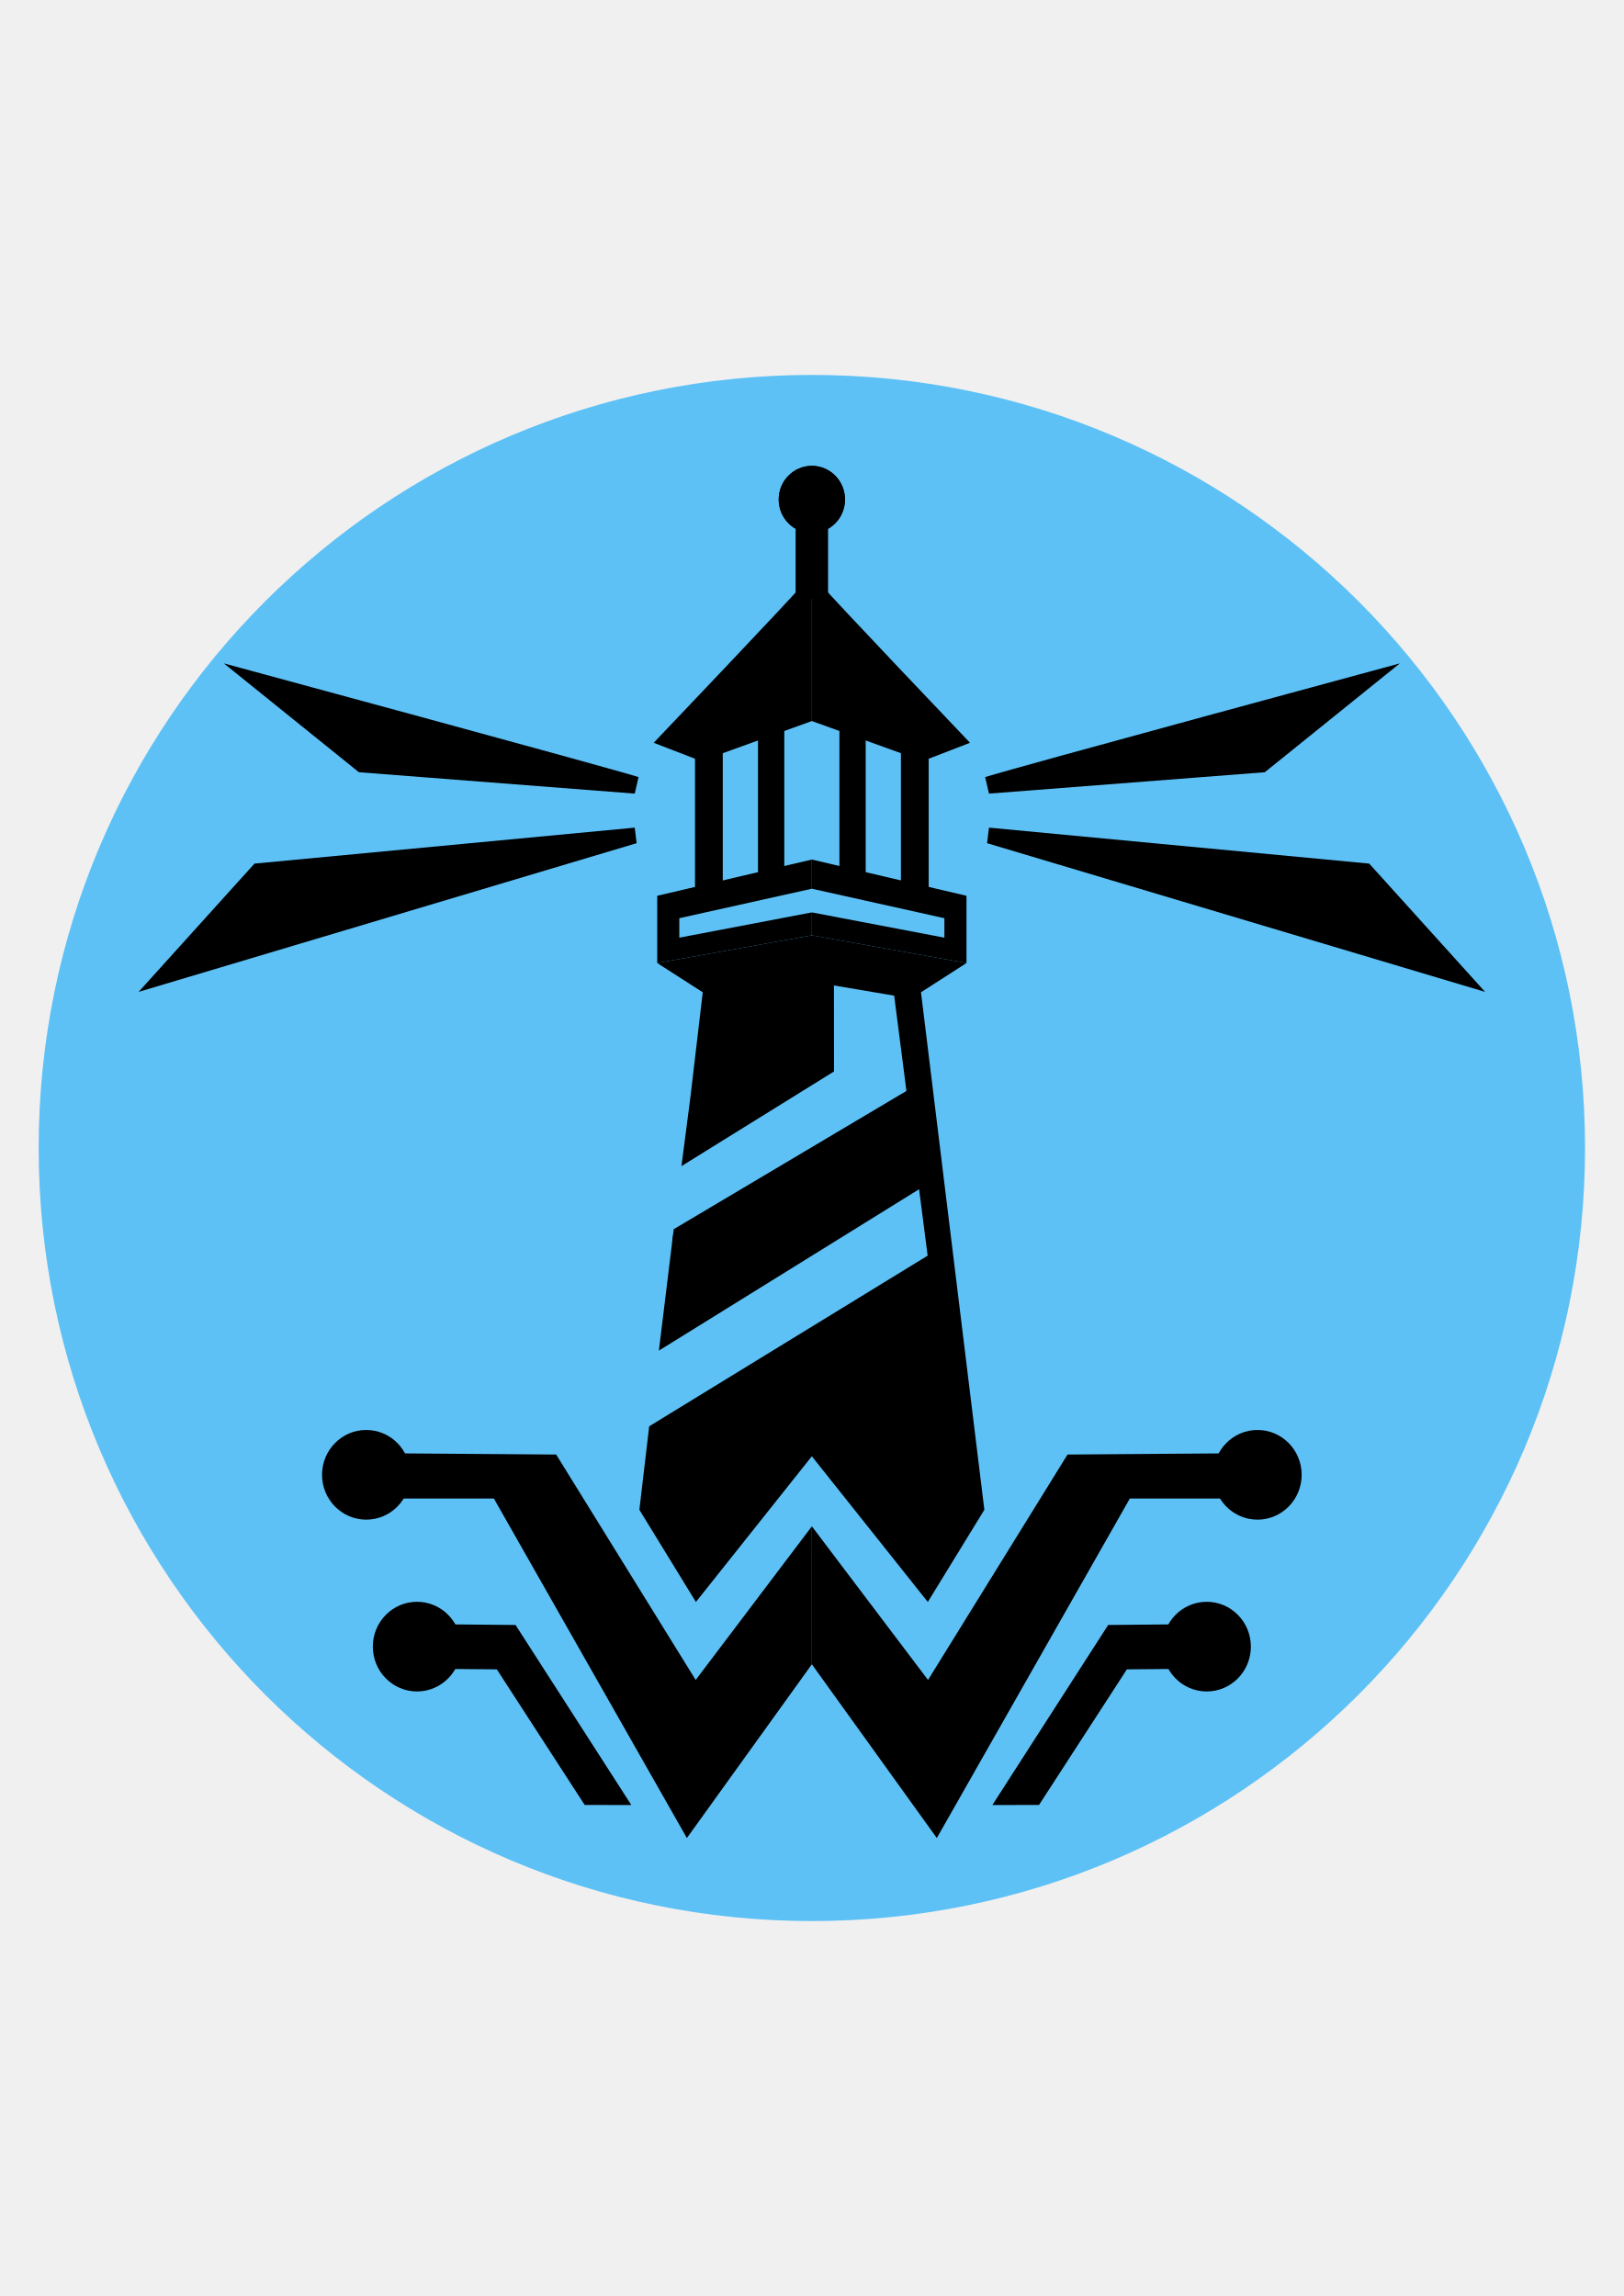
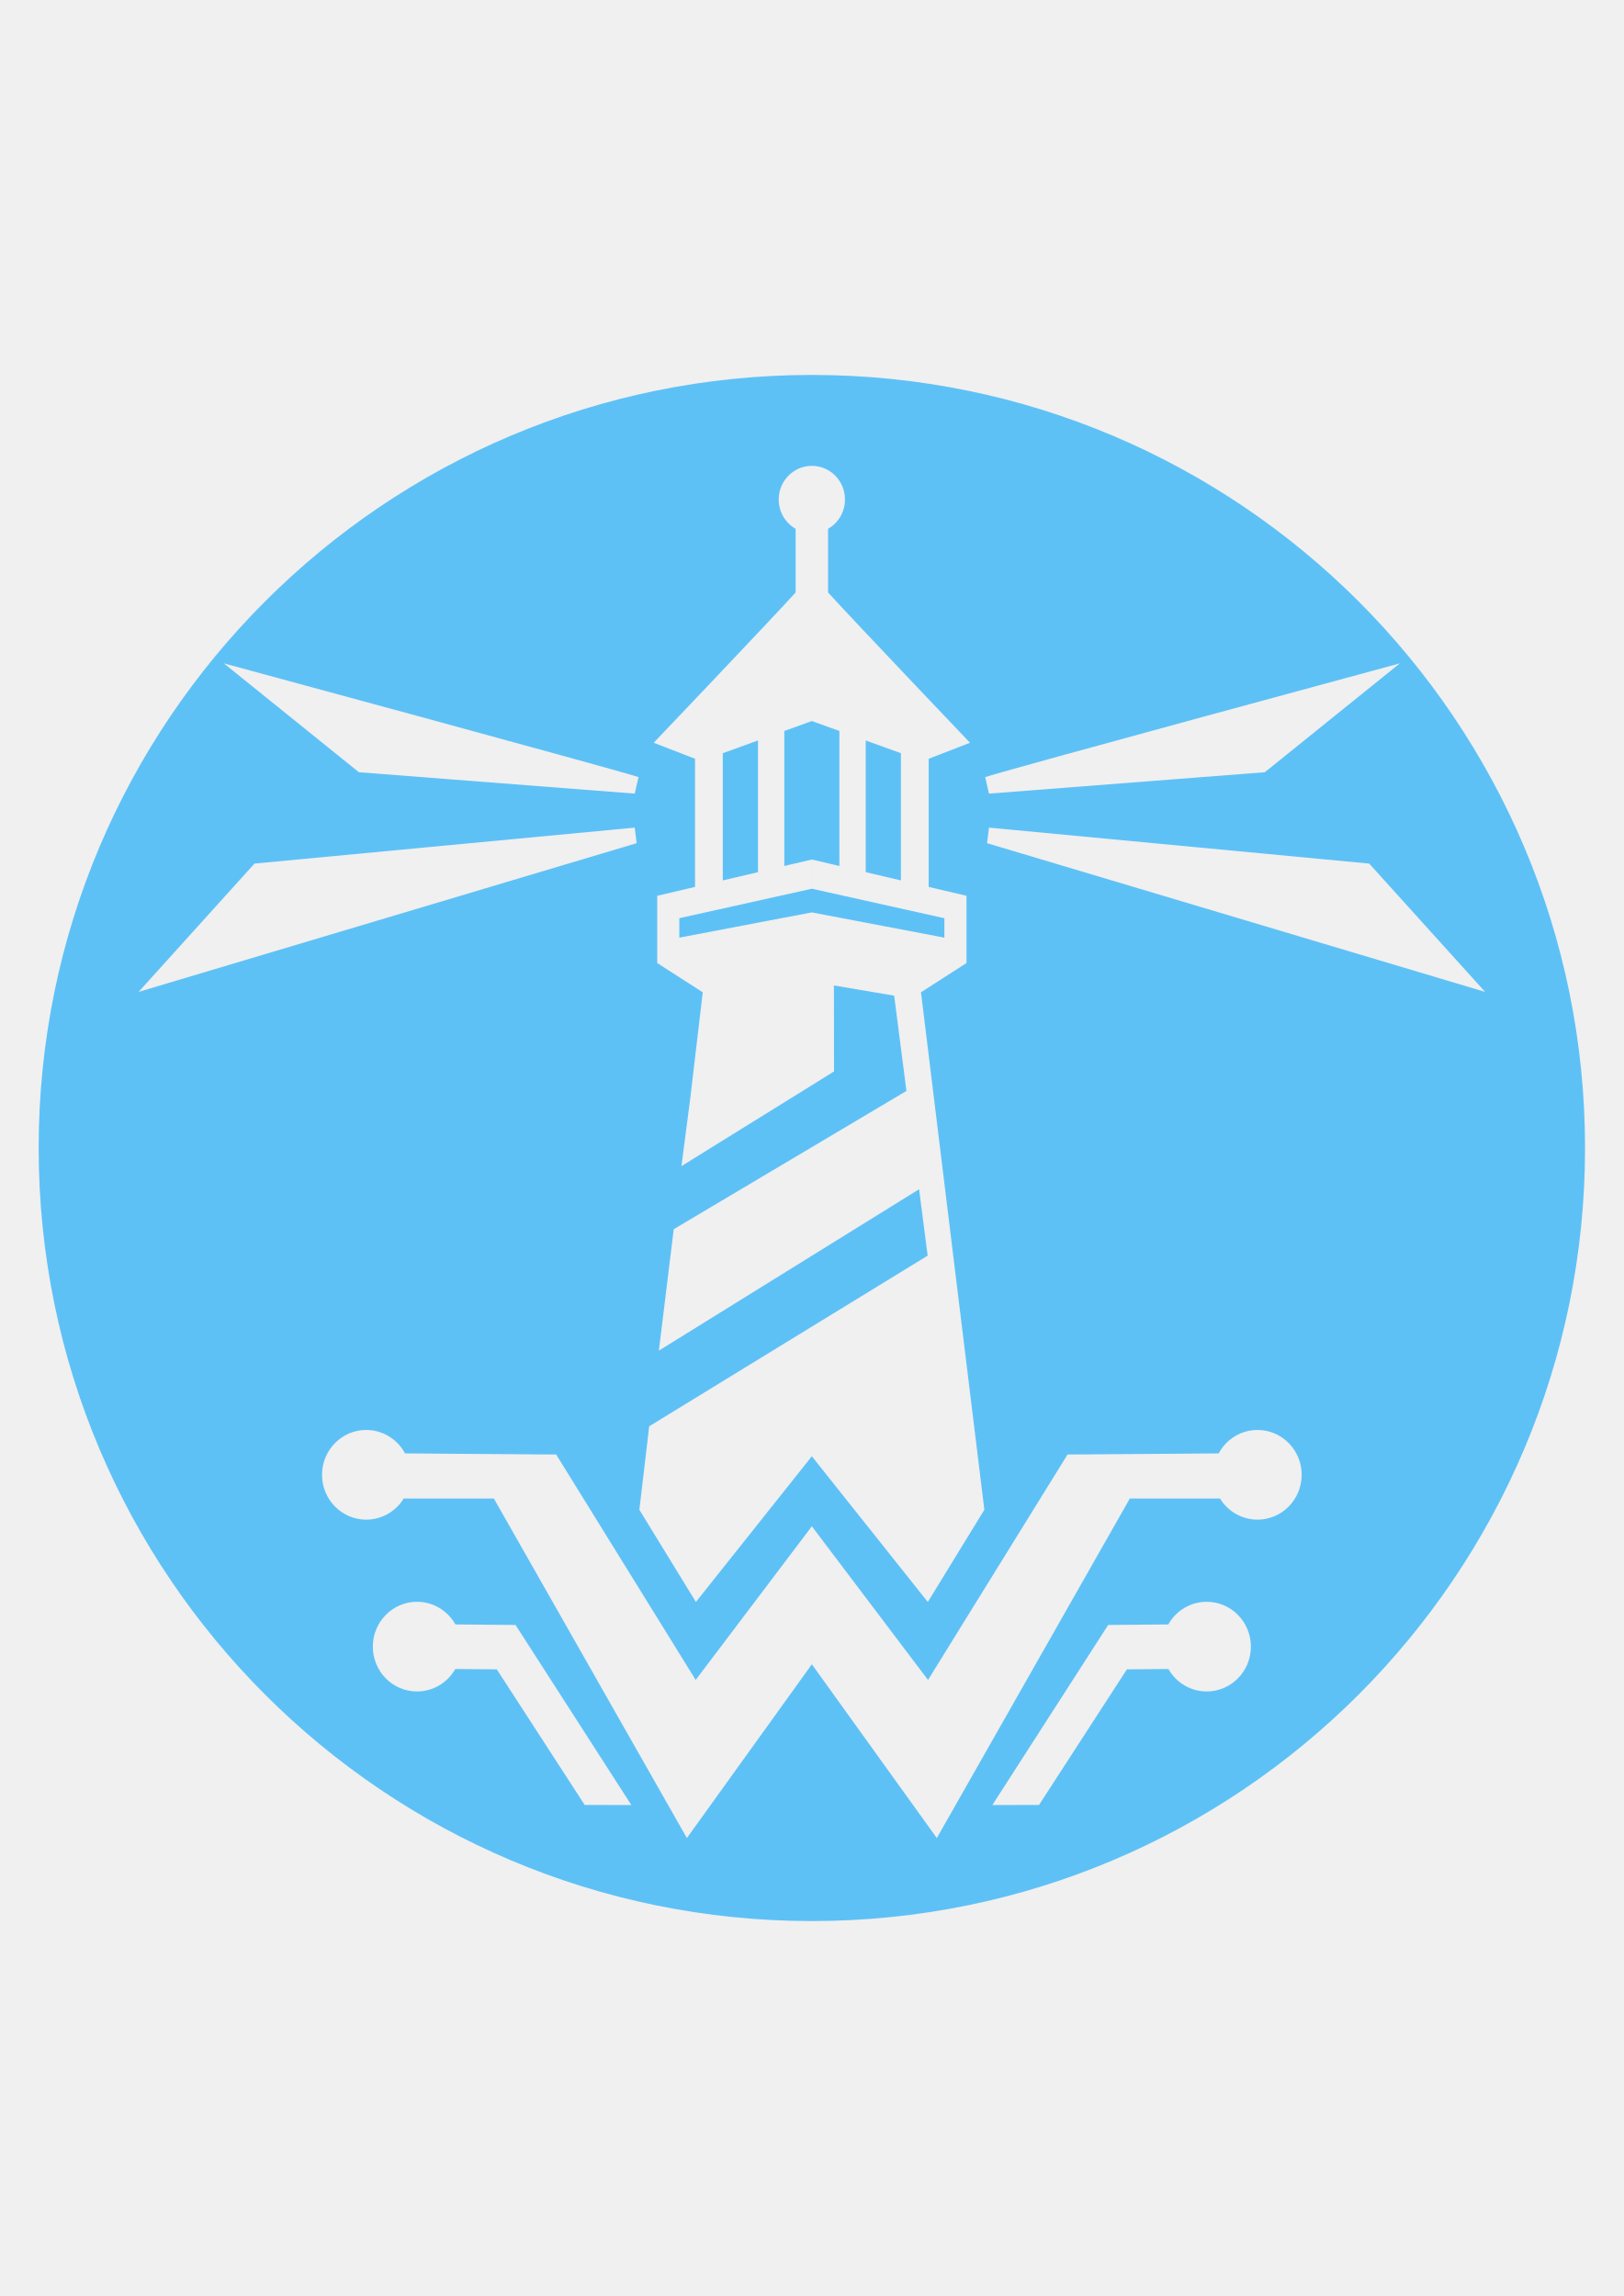
<svg xmlns="http://www.w3.org/2000/svg" width="210mm" height="297mm" viewBox="0 0 210 297" version="1.1" id="svg1" xml:space="preserve">
  <defs id="defs1">
    <linearGradient id="swatch13">
      <stop style="stop-color:#000000;stop-opacity:1;" offset="0" id="stop13" />
    </linearGradient>
  </defs>
  <g id="layer1">
-     <ellipse style="display:inline;fill:#5ec1f6;fill-opacity:1;stroke:none;stroke-width:0.381;stroke-dasharray:none;stroke-opacity:1" id="path44" cx="105" cy="148.5" rx="100" ry="100" />
+     <path id="path44" style="display:inline;fill:#5ec1f6;fill-opacity:1;stroke:none;stroke-width:0.381;stroke-dasharray:none;stroke-opacity:1" d="M 105 48.5 A 100 100 0 0 0 5 148.5 A 100 100 0 0 0 105 248.5 A 100 100 0 0 0 205 148.5 A 100 100 0 0 0 105 48.5 z M 105 60.261 A 4.286 4.35 0 0 1 109.286 64.612 A 4.286 4.35 0 0 1 107.098 68.405 L 107.098 76.641 C 110.559 80.449 125.454 96.081 125.454 96.081 L 120.112 98.148 L 120.112 114.729 L 125 115.875 L 125 124.575 L 119.114 128.357 L 127.31 195.298 L 119.997 207.225 L 104.998 188.375 L 90.004 207.225 L 82.692 195.298 L 83.96 184.501 L 119.976 162.426 L 118.87 153.833 L 85.215 174.71 L 86.928 160.703 L 87.034 159.826 L 87.035 159.826 L 87.136 159.003 L 117.233 141.12 L 115.647 128.793 L 107.856 127.475 L 107.869 138.596 L 88.135 150.845 L 89.286 141.975 L 90.889 128.357 L 85 124.575 L 85 115.875 L 89.889 114.729 L 89.889 98.148 L 84.546 96.081 C 84.546 96.081 99.441 80.449 102.902 76.641 L 102.902 68.404 A 4.286 4.35 0 0 1 100.714 64.612 A 4.286 4.35 0 0 1 105 60.261 z M 85 124.575 L 99.684 121.943 L 99.684 121.942 L 85 124.575 z M 28.951 85.81 C 28.951 85.81 78.623 99.263 82.587 100.52 L 82.092 102.658 L 46.417 99.892 L 28.951 85.81 z M 181.049 85.81 L 163.583 99.892 L 127.908 102.658 L 127.413 100.52 C 131.377 99.263 181.049 85.81 181.049 85.81 z M 105 93.27 L 101.437 94.557 L 101.437 112.021 L 104.998 111.186 L 104.999 114.961 L 87.858 118.775 L 87.858 121.291 L 98.289 119.303 L 104.999 118.024 L 104.999 118.024 L 105.001 118.024 L 110.514 119.075 L 122.142 121.291 L 122.142 118.775 L 105.001 114.961 L 105.002 111.186 L 108.563 112.021 L 108.563 94.557 L 105 93.27 z M 98.034 95.785 L 93.48 97.43 L 93.48 113.887 L 98.034 112.819 L 98.034 95.785 z M 111.966 95.785 L 111.966 112.819 L 116.521 113.887 L 116.521 97.43 L 111.966 95.785 z M 82.092 107.058 L 82.339 109.07 L 17.927 128.306 L 32.915 111.71 L 82.092 107.058 z M 127.908 107.058 L 177.085 111.71 L 192.074 128.306 L 127.661 109.07 L 127.908 107.058 z M 47.364 184.974 A 5.714 5.8 0 0 1 52.385 188.006 L 71.933 188.151 L 89.976 217.311 L 99.804 204.308 L 105 197.434 L 110.484 204.69 L 120.024 217.311 L 138.068 188.151 L 157.615 188.006 A 5.714 5.8 0 0 1 162.637 184.974 A 5.714 5.8 0 0 1 168.35 190.774 A 5.714 5.8 0 0 1 162.637 196.574 A 5.714 5.8 0 0 1 157.787 193.841 L 146.125 193.841 L 121.163 237.76 L 105.002 215.288 L 105.002 214.461 L 104.998 214.453 L 104.998 215.288 L 88.837 237.76 L 63.874 193.841 L 52.213 193.841 A 5.714 5.8 0 0 1 47.364 196.574 A 5.714 5.8 0 0 1 41.649 190.774 A 5.714 5.8 0 0 1 47.364 184.974 z M 53.933 207.2 A 5.714 5.8 0 0 1 58.898 210.128 L 66.677 210.199 L 81.655 233.492 L 75.619 233.479 L 64.254 215.94 L 58.884 215.895 A 5.714 5.8 0 0 1 53.933 218.8 A 5.714 5.8 0 0 1 48.219 213 A 5.714 5.8 0 0 1 53.933 207.2 z M 156.067 207.2 A 5.714 5.8 0 0 1 161.781 213 A 5.714 5.8 0 0 1 156.067 218.8 A 5.714 5.8 0 0 1 151.116 215.895 L 145.746 215.94 L 134.381 233.479 L 128.345 233.492 L 143.323 210.199 L 151.102 210.128 A 5.714 5.8 0 0 1 156.067 207.2 z " />
    <path style="display:none;fill:#000000;fill-opacity:0.166" d="m 90.79,205.285 c -1.445,-2.556 -3.119,-5.511 -3.719,-6.565 -1.666,-2.929 -6.367,-11.225 -7.354,-12.98 -2.479,-4.408 -3.271,-5.777 -3.398,-5.874 -0.076,-0.059 -4.985,-0.108 -10.908,-0.109 l -10.769,-0.002 -0.392,0.538 c -1.256,1.721 -2.187,2.359 -3.615,2.476 -1.847,0.152 -3.57,-0.968 -4.37,-2.841 -0.316,-0.74 -0.352,-0.976 -0.348,-2.276 0.005,-1.721 0.233,-2.436 1.123,-3.53 1.511,-1.858 4.076,-2.15 5.823,-0.663 0.34,0.29 0.76,0.756 0.933,1.036 0.173,0.28 0.439,0.665 0.592,0.854 l 0.278,0.344 13.595,0.002 13.595,0.002 0.812,1.194 c 0.447,0.657 2.399,3.806 4.337,6.998 6.953,11.447 7.292,11.987 7.5,11.941 0.198,-0.044 1.919,-2.257 7.769,-9.988 1.658,-2.191 3.082,-3.984 3.164,-3.984 0.082,0 1.541,1.795 3.242,3.99 1.701,2.194 4.131,5.328 5.401,6.964 1.27,1.636 2.399,2.992 2.509,3.014 0.135,0.027 2.334,-3.23 6.758,-10.011 l 6.558,-10.05 12.829,-0.037 12.829,-0.037 0.426,-0.766 c 0.521,-0.937 1.068,-1.483 1.977,-1.976 0.587,-0.318 0.869,-0.376 1.829,-0.375 0.976,0.001 1.232,0.056 1.83,0.393 0.907,0.511 1.719,1.44 2.129,2.435 0.287,0.696 0.329,0.984 0.328,2.249 -0.001,1.303 -0.037,1.529 -0.351,2.218 -0.52,1.14 -1.123,1.825 -2.005,2.281 -0.934,0.482 -2.171,0.626 -3.121,0.364 -0.866,-0.239 -1.978,-1.116 -2.563,-2.023 l -0.475,-0.736 -10.308,0.002 c -5.669,0.001 -10.368,0.05 -10.442,0.109 -0.074,0.059 -2.032,3.358 -4.351,7.332 -2.319,3.974 -5.097,8.708 -6.174,10.519 -2.286,3.845 -4.105,6.915 -5.924,10.003 -0.717,1.217 -1.341,2.213 -1.388,2.213 -0.047,0 -1.499,-2 -3.227,-4.443 -1.728,-2.444 -4.279,-6.051 -5.668,-8.016 -1.39,-1.965 -2.586,-3.573 -2.658,-3.573 -0.156,0 -2.467,3.109 -7.851,10.559 -2.175,3.01 -4,5.473 -4.056,5.473 -0.056,0 -1.284,-2.092 -2.73,-4.648 z m -7.086,0.694 c -1.067,-1.658 -5.413,-8.558 -6.169,-9.795 -0.305,-0.5 -0.66,-0.973 -0.789,-1.052 -0.145,-0.089 -2.508,-0.144 -6.215,-0.144 h -5.981 l -0.653,1.011 c -0.563,0.871 -0.784,1.085 -1.598,1.548 -0.832,0.473 -1.055,0.537 -1.879,0.537 -0.797,0 -1.056,-0.069 -1.757,-0.466 -0.912,-0.517 -1.422,-1.131 -1.94,-2.339 -0.296,-0.689 -0.342,-0.976 -0.342,-2.104 0,-1.15 0.044,-1.409 0.369,-2.17 0.726,-1.701 1.969,-2.689 3.527,-2.801 1.53,-0.111 2.76,0.557 3.703,2.009 l 0.463,0.713 h 6.881 c 5.853,0 6.921,0.032 7.146,0.213 0.307,0.247 0.842,1.073 4.839,7.476 1.619,2.593 3.501,5.577 4.182,6.63 0.681,1.053 1.238,1.951 1.238,1.995 0,0.044 -0.937,0.08 -2.081,0.08 h -2.081 z m 38.112,1.131 c 0.039,-0.116 0.856,-1.438 1.817,-2.938 0.961,-1.5 2.34,-3.664 3.065,-4.809 2.853,-4.507 5.196,-8.09 5.495,-8.401 l 0.314,-0.326 h 6.838 6.838 l 0.659,-0.862 c 0.467,-0.611 0.906,-1.002 1.507,-1.342 0.759,-0.43 0.961,-0.48 1.925,-0.48 0.963,0 1.166,0.051 1.921,0.478 0.965,0.547 1.613,1.319 2.094,2.497 0.274,0.672 0.326,1.005 0.328,2.107 0.002,1.138 -0.043,1.417 -0.345,2.127 -0.475,1.117 -1.213,1.946 -2.209,2.482 -0.724,0.39 -0.973,0.45 -1.849,0.444 -0.808,-0.005 -1.156,-0.082 -1.728,-0.379 -0.883,-0.459 -1.737,-1.345 -2.135,-2.216 -0.167,-0.365 -0.414,-0.687 -0.554,-0.722 -0.414,-0.105 -2.138,-0.129 -7.08,-0.099 l -4.683,0.028 -1.616,2.503 c -0.889,1.377 -2.604,4.07 -3.812,5.985 -1.207,1.915 -2.313,3.629 -2.456,3.809 -0.25,0.313 -0.345,0.326 -2.333,0.326 -1.76,0 -2.062,-0.032 -2.002,-0.211 z M 93.624,187.989 c -1.585,-2.608 -3.796,-6.134 -4.046,-6.452 -0.309,-0.392 -0.308,-0.404 0.429,-6.139 l 0.532,-4.14 5.559,-3.281 c 3.058,-1.804 8.406,-4.956 11.887,-7.004 3.48,-2.048 6.38,-3.801 6.443,-3.897 0.104,-0.156 -0.167,-4.144 -0.292,-4.291 -0.043,-0.051 -6.804,4.069 -13.614,8.297 -3.031,1.882 -7.518,4.654 -8.702,5.377 -0.588,0.359 -0.633,0.366 -0.668,0.115 -0.032,-0.228 1.374,-11.363 1.554,-12.307 0.043,-0.228 0.484,-0.572 1.605,-1.253 2.586,-1.572 13.755,-8.282 17.161,-10.308 l 1.743,-1.037 -0.085,-1.258 c -0.046,-0.692 -0.178,-2.324 -0.293,-3.627 l -0.208,-2.369 -2.711,-0.524 c -1.491,-0.288 -2.754,-0.497 -2.806,-0.463 -0.052,0.033 -0.096,1.901 -0.098,4.151 l -0.004,4.09 -3.242,1.959 c -1.783,1.077 -4.86,2.942 -6.838,4.143 -2.921,1.775 -3.604,2.138 -3.635,1.934 -0.021,-0.138 0.274,-2.655 0.657,-5.594 0.383,-2.939 0.803,-6.279 0.933,-7.424 l 0.238,-2.08 -0.477,-0.347 c -0.262,-0.191 -1.247,-0.788 -2.187,-1.327 l -1.71,-0.98 v -2.937 c 0,-2.889 0.005,-2.94 0.284,-3.139 0.156,-0.111 1.019,-0.345 1.918,-0.521 0.899,-0.176 1.68,-0.353 1.737,-0.393 0.125,-0.089 0.122,-10.369 -0.004,-10.579 -0.049,-0.082 -0.936,-0.425 -1.972,-0.762 -1.036,-0.337 -1.908,-0.641 -1.939,-0.676 -0.15,-0.172 0.214,-0.596 1.745,-2.033 1.848,-1.735 3.617,-3.509 7.375,-7.4 1.388,-1.437 2.849,-2.935 3.247,-3.33 l 0.724,-0.717 v -2.846 -2.846 l -0.536,-0.436 c -0.624,-0.507 -1.196,-1.623 -1.306,-2.544 -0.215,-1.806 1.055,-3.503 2.773,-3.706 1.669,-0.197 3.165,1.036 3.417,2.816 0.154,1.083 -0.211,2.134 -1.079,3.111 l -0.746,0.84 v 2.808 2.808 l 1.671,1.677 c 0.919,0.922 3.061,3.072 4.761,4.777 1.699,1.705 3.87,3.873 4.824,4.818 1.075,1.065 1.734,1.821 1.734,1.988 0,0.198 -0.16,0.324 -0.599,0.469 -0.329,0.109 -1.174,0.386 -1.877,0.616 l -1.278,0.418 -0.063,0.876 c -0.091,1.262 -0.034,9.555 0.066,9.743 0.047,0.087 0.856,0.313 1.8,0.503 0.943,0.19 1.78,0.392 1.86,0.449 0.167,0.119 0.236,5.697 0.075,6.081 -0.053,0.127 -0.921,0.747 -1.929,1.378 -1.817,1.139 -1.832,1.152 -1.835,1.656 -0.003,0.51 0.405,4.348 0.878,8.27 1.319,10.925 4.542,39.052 4.542,39.624 -3.7e-4,0.26 -0.326,0.829 -1.041,1.821 -0.572,0.793 -1.551,2.171 -2.175,3.061 l -1.135,1.618 -0.486,-0.538 c -0.268,-0.296 -2.424,-2.921 -4.791,-5.833 -2.368,-2.913 -4.674,-5.739 -5.126,-6.281 l -0.821,-0.985 -2.146,2.654 c -1.18,1.46 -3.641,4.531 -5.468,6.825 -1.827,2.294 -3.337,4.171 -3.354,4.171 -0.017,0 -0.399,-0.604 -0.847,-1.342 z m 24.005,-58.782 c 0.031,-0.9 -6.1e-4,-1.17 -0.147,-1.255 -0.198,-0.115 -8.378,-1.72 -10.869,-2.132 l -1.476,-0.244 -3.632,0.706 c -1.998,0.388 -4.775,0.916 -6.171,1.173 -1.397,0.257 -2.603,0.512 -2.68,0.567 -0.085,0.06 -0.141,0.561 -0.141,1.252 0,1.001 0.029,1.152 0.221,1.152 0.31,-3e-5 7.454,-1.256 11.571,-2.035 0.843,-0.159 1.133,-0.12 6.432,0.863 3.052,0.566 5.804,1.083 6.117,1.148 0.312,0.065 0.605,0.081 0.652,0.035 0.046,-0.046 0.102,-0.599 0.124,-1.23 z m -18.552,-4.969 1.255,-0.24 v -5.491 c 0,-3.02 -0.029,-5.491 -0.064,-5.491 -0.15,0 -2.43,0.603 -2.805,0.741 l -0.41,0.152 v 5.284 5.284 h 0.384 c 0.211,0 0.949,-0.108 1.64,-0.24 z m 14.119,-5.198 v -5.275 l -1.23,-0.314 c -0.676,-0.173 -1.417,-0.37 -1.647,-0.438 -0.292,-0.087 -0.434,-0.072 -0.475,0.049 -0.032,0.095 -0.043,2.554 -0.024,5.464 l 0.033,5.292 1.576,0.308 c 0.867,0.17 1.619,0.281 1.671,0.249 0.052,-0.033 0.095,-2.433 0.095,-5.335 z m -9.093,4.207 c 0.934,-0.189 1.205,-0.189 2.301,2e-4 0.683,0.118 1.299,0.215 1.369,0.215 0.083,0 0.127,-1.927 0.127,-5.562 v -5.562 l -1.404,-0.335 -1.404,-0.335 -1.339,0.361 -1.339,0.361 -0.033,5.536 -0.033,5.536 0.348,-2e-4 c 0.192,-1.1e-4 0.825,-0.097 1.407,-0.215 z m -49.677,3.849 v -4.201 l 0.41,-0.081 c 0.225,-0.044 2.737,-0.277 5.581,-0.517 2.844,-0.24 6.561,-0.564 8.261,-0.719 4.748,-0.433 7.095,-0.567 14.062,-0.801 3.538,-0.119 6.474,-0.216 6.526,-0.216 0.052,-8e-5 0.095,0.214 0.095,0.476 v 0.476 l -2.049,0.555 c -2.749,0.744 -7.473,2.093 -16.49,4.707 -6.111,1.772 -16.042,4.522 -16.328,4.522 -0.037,0 -0.067,-1.89 -0.067,-4.201 z m 98.433,3.461 c -1.387,-0.39 -4.083,-1.14 -5.99,-1.666 -1.907,-0.526 -7.044,-1.964 -11.413,-3.194 -4.37,-1.231 -9.364,-2.634 -11.098,-3.118 -1.734,-0.484 -3.252,-0.912 -3.374,-0.951 -0.157,-0.051 -0.221,-0.22 -0.221,-0.586 v -0.514 l 1.482,0.091 c 0.815,0.05 3.78,0.154 6.59,0.232 2.809,0.078 5.618,0.175 6.243,0.218 4.439,0.3 18.464,1.438 19.884,1.614 0.68,0.084 0.717,0.11 0.781,0.543 0.098,0.665 0.106,7.256 0.01,7.696 -0.045,0.206 -0.147,0.368 -0.226,0.36 -0.079,-0.008 -1.279,-0.334 -2.666,-0.724 z m -32.044,-13.757 c -0.029,-0.033 -0.052,-0.308 -0.052,-0.611 0,-0.514 0.032,-0.56 0.473,-0.695 1.594,-0.487 13.397,-3.92 16.237,-4.724 7.867,-2.225 18.065,-4.904 18.229,-4.788 0.145,0.103 0.168,8.578 0.023,8.681 -0.128,0.091 -5.503,0.563 -12.577,1.105 -7.221,0.553 -9.526,0.685 -15.197,0.873 -6.354,0.211 -7.077,0.227 -7.137,0.158 z m -33.599,-0.109 c -0.59,-0.021 -3.37,-0.108 -6.18,-0.194 -7.427,-0.226 -8.219,-0.277 -22.755,-1.46 -2.007,-0.163 -3.695,-0.33 -3.752,-0.37 -0.057,-0.04 -0.103,-2.035 -0.103,-4.433 v -4.36 l 0.473,0.096 c 0.534,0.108 9.35,2.378 11.382,2.931 0.728,0.198 3.311,0.91 5.738,1.583 4.21,1.166 5.676,1.591 13.053,3.786 1.769,0.526 3.457,1.025 3.752,1.109 0.528,0.15 0.536,0.162 0.536,0.781 v 0.628 l -0.536,-0.029 c -0.295,-0.016 -1.018,-0.047 -1.608,-0.067 z" id="path21" />
  </g>
-   <g id="layer2">
-     <path style="display:inline;fill:#000000;fill-opacity:1;stroke:none;stroke-width:0.381;stroke-dasharray:none;stroke-opacity:1" d="m 82.692,195.298 7.313,11.927 14.993,-18.85 15,18.85 7.313,-11.927 -8.196,-66.942 5.886,-3.781 -19.998,-3.585 -20.002,3.585 5.888,3.781 -1.603,13.619 -1.151,8.87 19.735,-12.249 -0.013,-11.121 8.571,1.45 1.429,13.05 -30,17.4 -0.822,0.451 -1.819,14.884 34.07,-21.135 0.937,8.7 -36.262,22.226 z" id="path140" />
-     <path style="display:none;fill:#000000;fill-opacity:1;stroke:none;stroke-width:0.265;stroke-dasharray:none;stroke-opacity:1" d="m 114.88,134.608 5.737,46.167 L 115.498,189 105.003,176 105,129.528 119.002,132 Z" id="path138" />
-     <path style="display:none;fill:#000000;fill-opacity:1;stroke:none;stroke-width:0.265;stroke-dasharray:none;stroke-opacity:1" d="m 95.122,134.608 -5.737,46.167 5.119,8.226 10.495,-13 0.003,-46.472 L 91,132 Z" id="path139" />
-     <path style="fill:#000000;fill-opacity:1;stroke:none;stroke-width:0.381;stroke-dasharray:none;stroke-opacity:1" d="m 86.927,160.703 0.208,-1.7 31.099,-18.478 0.234,1.45 z" id="path141" />
-     <path style="display:inline;fill:#000000;fill-opacity:1;stroke:none;stroke-width:0.381;stroke-dasharray:none;stroke-opacity:1" d="m 121.262,172.425 -5.616,-43.632 0.782,-1.318 1.952,2.9 5.191,41.14 z" id="path142" />
-     <ellipse style="fill:#000000;fill-opacity:1;stroke:none;stroke-width:0.381;stroke-dasharray:none;stroke-opacity:1" id="path20" cx="105" cy="64.611" rx="4.286" ry="4.35" />
-     <path d="m 102.902,68.019 v 9.43 h 2.849 v -9.43 z" style="fill:#000000;fill-opacity:1;stroke-width:0.444" id="path22" />
-     <path style="fill:#000000;fill-opacity:1;stroke:none;stroke-width:0.391;stroke-dasharray:none;stroke-opacity:1" d="m 103.571,75.879 c -0.989,1.274 -19.026,20.203 -19.026,20.203 L 90.662,98.447 105,93.27 V 76.725 Z" id="path39" />
-     <rect style="fill:#000000;fill-opacity:1;stroke:none;stroke-width:0.381;stroke-dasharray:none;stroke-opacity:1" id="rect39" width="3.591" height="19.47" x="89.889" y="96.491" />
-     <rect style="fill:#000000;fill-opacity:1;stroke:none;stroke-width:0.381;stroke-dasharray:none;stroke-opacity:1" id="rect40" width="3.402" height="20.779" x="98.034" y="93.646" />
-     <path style="fill:#000000;fill-opacity:1;stroke:none;stroke-width:0.381;stroke-dasharray:none;stroke-opacity:1" d="M 104.998,111.186 85,115.875 v 8.7 l 19.998,-3.585 0.003,-2.966 -17.143,3.268 V 118.775 l 17.141,-3.814 z" id="path40" />
-     <path style="fill:#000000;fill-opacity:1;stroke:none;stroke-width:0.381;stroke-dasharray:none;stroke-opacity:1" d="m 105,197.435 -15.024,19.877 -18.044,-29.16 -23.912,-0.178 0.088,5.868 h 15.766 l 24.963,43.918 16.16,-22.471 z" id="path41" />
-     <path style="fill:#000000;fill-opacity:1;stroke:none;stroke-width:0.381;stroke-dasharray:none;stroke-opacity:1" d="m 56.955,210.11 9.722,0.089 14.978,23.293 -6.036,-0.013 -11.365,-17.539 -7.587,-0.063 z" id="path42" />
-     <ellipse style="fill:#000000;fill-opacity:1;stroke:none;stroke-width:0.381;stroke-dasharray:none;stroke-opacity:1" id="path43" cx="53.933" cy="213" rx="5.714" ry="5.8" />
-     <ellipse style="fill:#000000;fill-opacity:1;stroke:none;stroke-width:0.381;stroke-dasharray:none;stroke-opacity:1" id="circle43" cx="47.364" cy="190.774" rx="5.714" ry="5.8" />
-     <path style="fill:#000000;fill-opacity:1;stroke:none;stroke-width:0.381;stroke-dasharray:none;stroke-opacity:1" d="m 82.339,109.07 -64.413,19.237 14.988,-16.596 49.177,-4.652 z" id="path46" />
-     <path style="fill:#000000;fill-opacity:1;stroke:none;stroke-width:0.381;stroke-dasharray:none;stroke-opacity:1" d="M 82.587,100.52 C 78.623,99.263 28.951,85.81 28.951,85.81 l 17.466,14.082 35.675,2.766 z" id="path47" />
-     <ellipse style="fill:#000000;fill-opacity:1;stroke:none;stroke-width:0.381;stroke-dasharray:none;stroke-opacity:1" id="circle128" cx="-105" cy="64.611" transform="scale(-1,1)" rx="4.286" ry="4.35" />
-     <path d="m 107.098,68.019 v 9.43 h -2.849 V 68.019 Z" style="fill:#000000;fill-opacity:1;stroke-width:0.444" id="path129" />
-     <path style="fill:#000000;fill-opacity:1;stroke:none;stroke-width:0.391;stroke-dasharray:none;stroke-opacity:1" d="m 106.429,75.879 c 0.989,1.274 19.026,20.203 19.026,20.203 L 119.338,98.447 105,93.27 V 76.725 Z" id="path130" />
-     <rect style="fill:#000000;fill-opacity:1;stroke:none;stroke-width:0.381;stroke-dasharray:none;stroke-opacity:1" id="rect130" width="3.591" height="19.47" x="-120.111" y="96.491" transform="scale(-1,1)" />
-     <rect style="fill:#000000;fill-opacity:1;stroke:none;stroke-width:0.381;stroke-dasharray:none;stroke-opacity:1" id="rect131" width="3.402" height="20.779" x="-111.966" y="93.646" transform="scale(-1,1)" />
-     <path style="fill:#000000;fill-opacity:1;stroke:none;stroke-width:0.381;stroke-dasharray:none;stroke-opacity:1" d="M 105.002,111.186 125,115.875 v 8.7 l -19.998,-3.585 -0.003,-2.966 17.143,3.268 V 118.775 l -17.141,-3.814 z" id="path131" />
-     <path style="fill:#000000;fill-opacity:1;stroke:none;stroke-width:0.381;stroke-dasharray:none;stroke-opacity:1" d="m 105,197.435 15.024,19.877 18.044,-29.16 23.912,-0.178 -0.088,5.868 H 146.126 L 121.163,237.759 105.002,215.288 Z" id="path132" />
-     <path style="fill:#000000;fill-opacity:1;stroke:none;stroke-width:0.381;stroke-dasharray:none;stroke-opacity:1" d="m 153.045,210.11 -9.722,0.089 -14.978,23.293 6.036,-0.013 11.365,-17.539 7.587,-0.063 z" id="path133" />
-     <ellipse style="fill:#000000;fill-opacity:1;stroke:none;stroke-width:0.381;stroke-dasharray:none;stroke-opacity:1" id="circle133" cx="-156.067" cy="213" transform="scale(-1,1)" rx="5.714" ry="5.8" />
-     <ellipse style="fill:#000000;fill-opacity:1;stroke:none;stroke-width:0.381;stroke-dasharray:none;stroke-opacity:1" id="circle134" cx="-162.636" cy="190.774" transform="scale(-1,1)" rx="5.714" ry="5.8" />
-     <path style="fill:#000000;fill-opacity:1;stroke:none;stroke-width:0.381;stroke-dasharray:none;stroke-opacity:1" d="m 127.661,109.07 64.413,19.237 -14.988,-16.596 -49.177,-4.652 z" id="path134" />
-     <path style="fill:#000000;fill-opacity:1;stroke:none;stroke-width:0.381;stroke-dasharray:none;stroke-opacity:1" d="m 127.413,100.52 c 3.964,-1.257 53.636,-14.71 53.636,-14.71 l -17.466,14.082 -35.675,2.766 z" id="path135" />
-   </g>
+   <g id="layer2" style="fill:#ffffff;fill-opacity:1" />
</svg>
